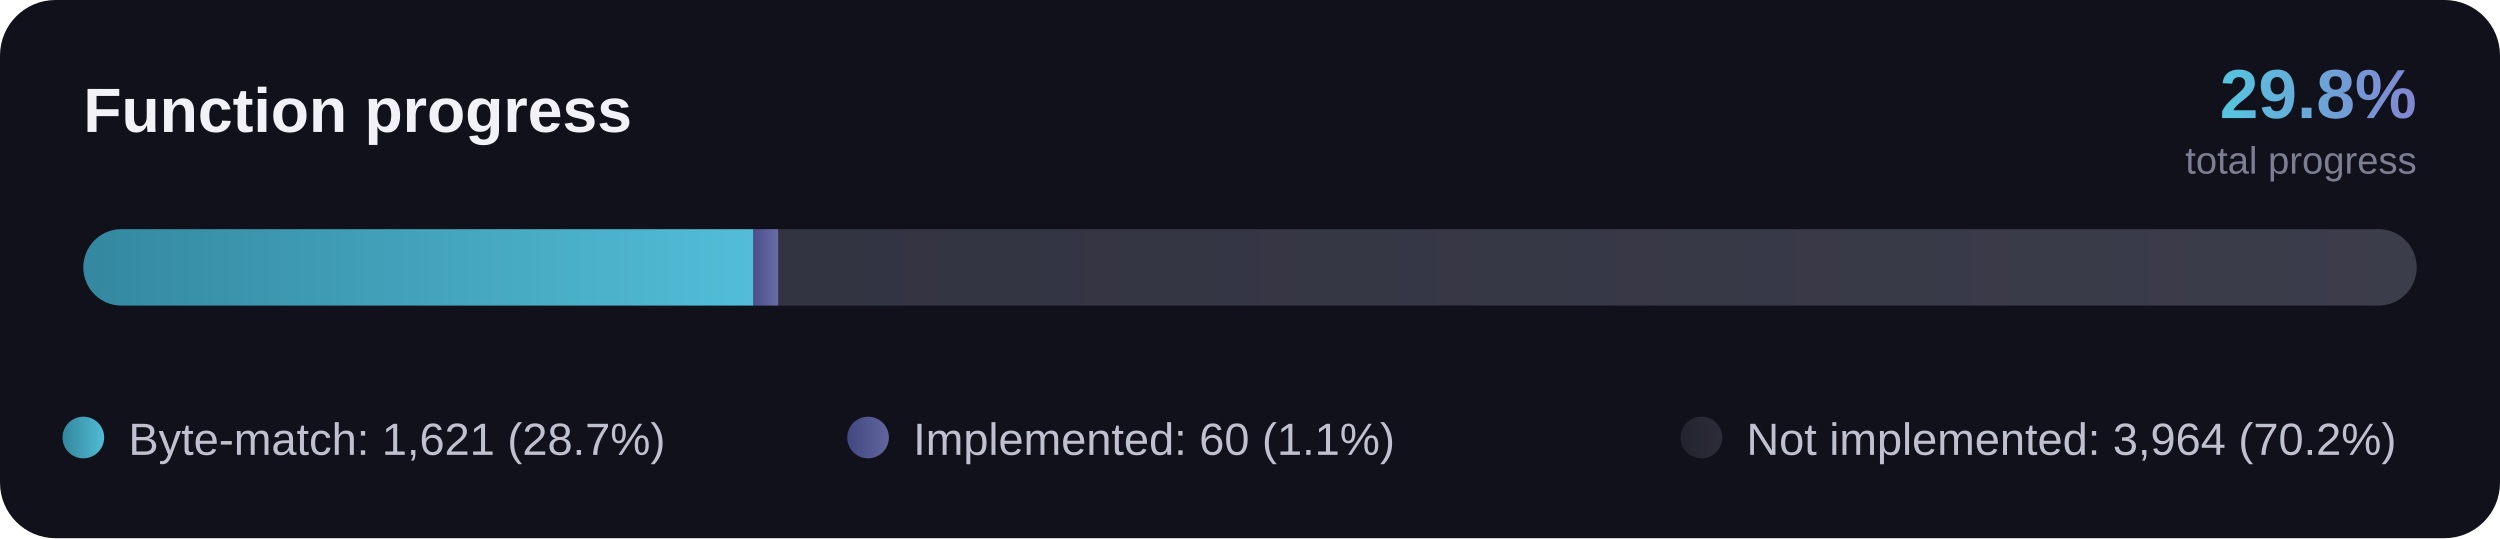
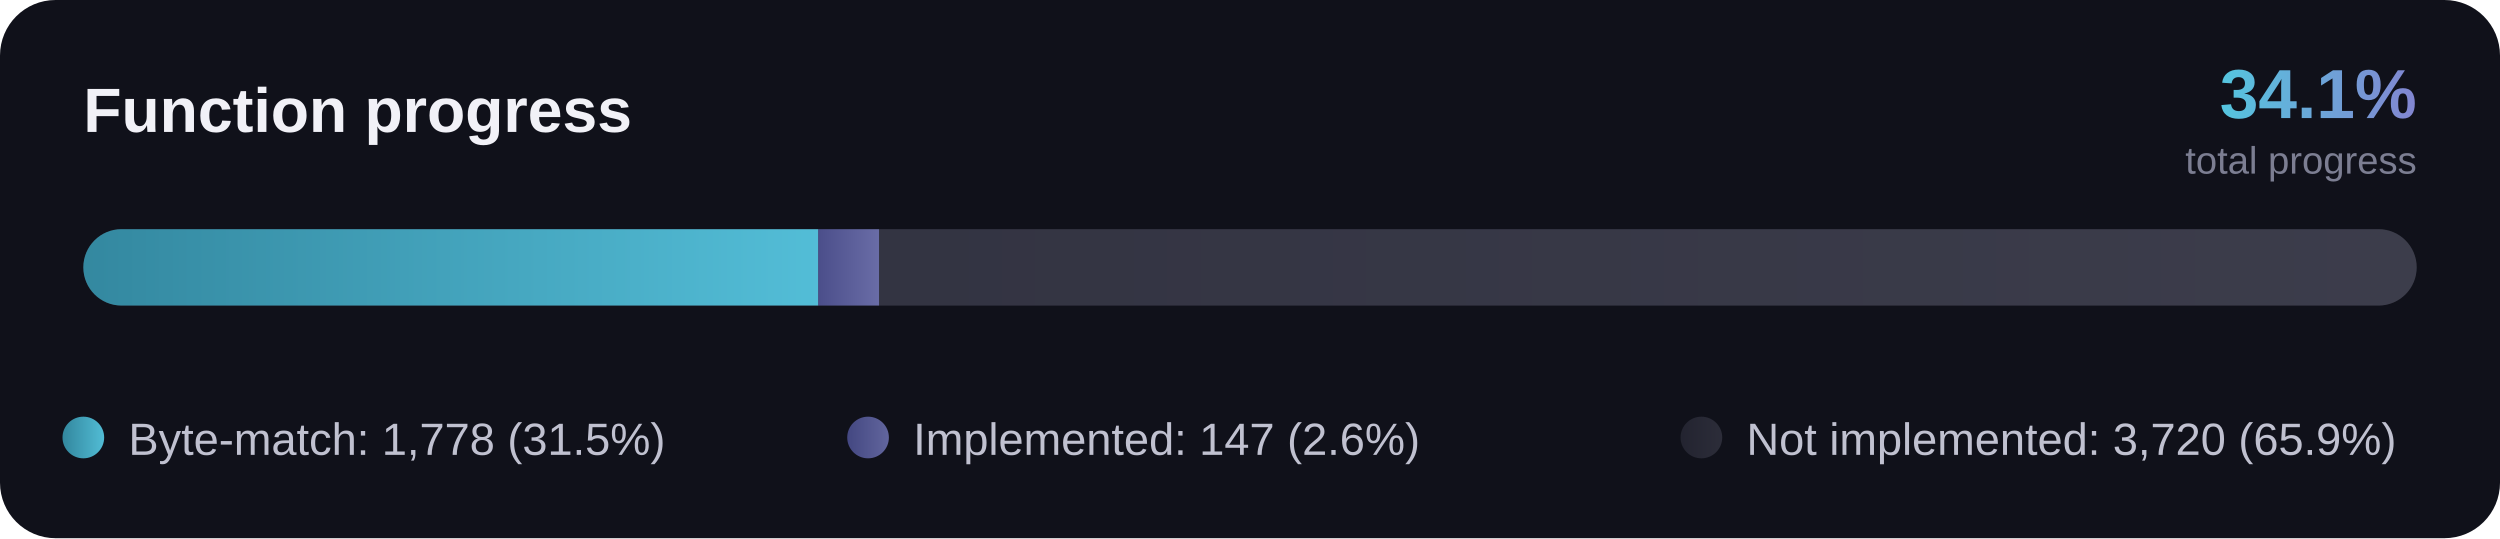
<svg xmlns="http://www.w3.org/2000/svg" width="720" height="155" viewBox="0 0 720 155" role="img" aria-labelledby="title description" font-family="Segoe UI, Arial, sans-serif">
  <defs>
    <linearGradient id="matching-gradient" x1="0" x2="1">
      <stop offset="0" stop-color="#348da5" />
      <stop offset="1" stop-color="#55c5df" />
    </linearGradient>
    <linearGradient id="not-matching-gradient" x1="0" x2="1">
      <stop offset="0" stop-color="#585caa" />
      <stop offset="1" stop-color="#8286d1" />
    </linearGradient>
    <linearGradient id="not-started-gradient" x1="0" x2="1">
      <stop offset="0" stop-color="#3e4050" />
      <stop offset="1" stop-color="#555767" />
    </linearGradient>
    <linearGradient id="overall-gradient" x1="0" x2="1">
      <stop offset="0" stop-color="#55c5df" />
      <stop offset="1" stop-color="#8286d1" />
    </linearGradient>
  </defs>
  <rect width="720" height="155" rx="16" fill="#10111a" />
  <text x="24" y="38" fill="#f1f1f7" font-family="Segoe UI, Arial, sans-serif" font-size="18" font-weight="600">Function progress</text>
-   <text x="696" y="34" text-anchor="end" fill="url(#overall-gradient)" font-family="Segoe UI, Arial, sans-serif" font-size="20" font-weight="700">29.8%</text>
+   <text x="696" y="34" text-anchor="end" fill="url(#overall-gradient)" font-family="Segoe UI, Arial, sans-serif" font-size="20" font-weight="700">34.1%</text>
  <text x="696" y="50" text-anchor="end" fill="#7c7e92" font-family="Segoe UI, Arial, sans-serif" font-size="11">total progress</text>
  <rect x="24" y="66" width="672" height="22" rx="11" fill="#555767" fill-opacity="0.4" />
  <clipPath id="progress-clip">
    <rect x="24" y="66" width="672" height="22" rx="11" />
  </clipPath>
  <g clip-path="url(#progress-clip)">
-     <rect x="24.00" y="66" width="192.97" height="22" fill="url(#matching-gradient)" fill-opacity="0.95" />
-     <rect x="216.97" y="66" width="7.14" height="22" fill="url(#not-matching-gradient)" fill-opacity="0.72" />
-     <rect x="224.11" y="66" width="471.89" height="22" fill="url(#not-started-gradient)" fill-opacity="0.4" />
+     <rect x="24.00" y="66" width="211.66" height="22" fill="url(#matching-gradient)" fill-opacity="0.95" />
+     <rect x="235.66" y="66" width="17.50" height="22" fill="url(#not-matching-gradient)" fill-opacity="0.72" />
+     <rect x="253.16" y="66" width="442.84" height="22" fill="url(#not-started-gradient)" fill-opacity="0.4" />
  </g>
  <circle cx="24" cy="126" r="6" fill="url(#matching-gradient)" fill-opacity="0.95" />
-   <text x="37" y="131" fill="#c0c1d0" font-size="13">Byte-match: 1,621 (28.7%)</text>
+   <text x="37" y="131" fill="#c0c1d0" font-size="13">Byte-match: 1,778 (31.5%)</text>
  <circle cx="250" cy="126" r="6" fill="url(#not-matching-gradient)" fill-opacity="0.72" />
-   <text x="263" y="131" fill="#c0c1d0" font-size="13">Implemented: 60 (1.1%)</text>
+   <text x="263" y="131" fill="#c0c1d0" font-size="13">Implemented: 147 (2.6%)</text>
  <circle cx="490" cy="126" r="6" fill="url(#not-started-gradient)" fill-opacity="0.4" />
-   <text x="503" y="131" fill="#c0c1d0" font-size="13">Not implemented: 3,964 (70.2%)</text>
+   <text x="503" y="131" fill="#c0c1d0" font-size="13">Not implemented: 3,720 (65.9%)</text>
</svg>
